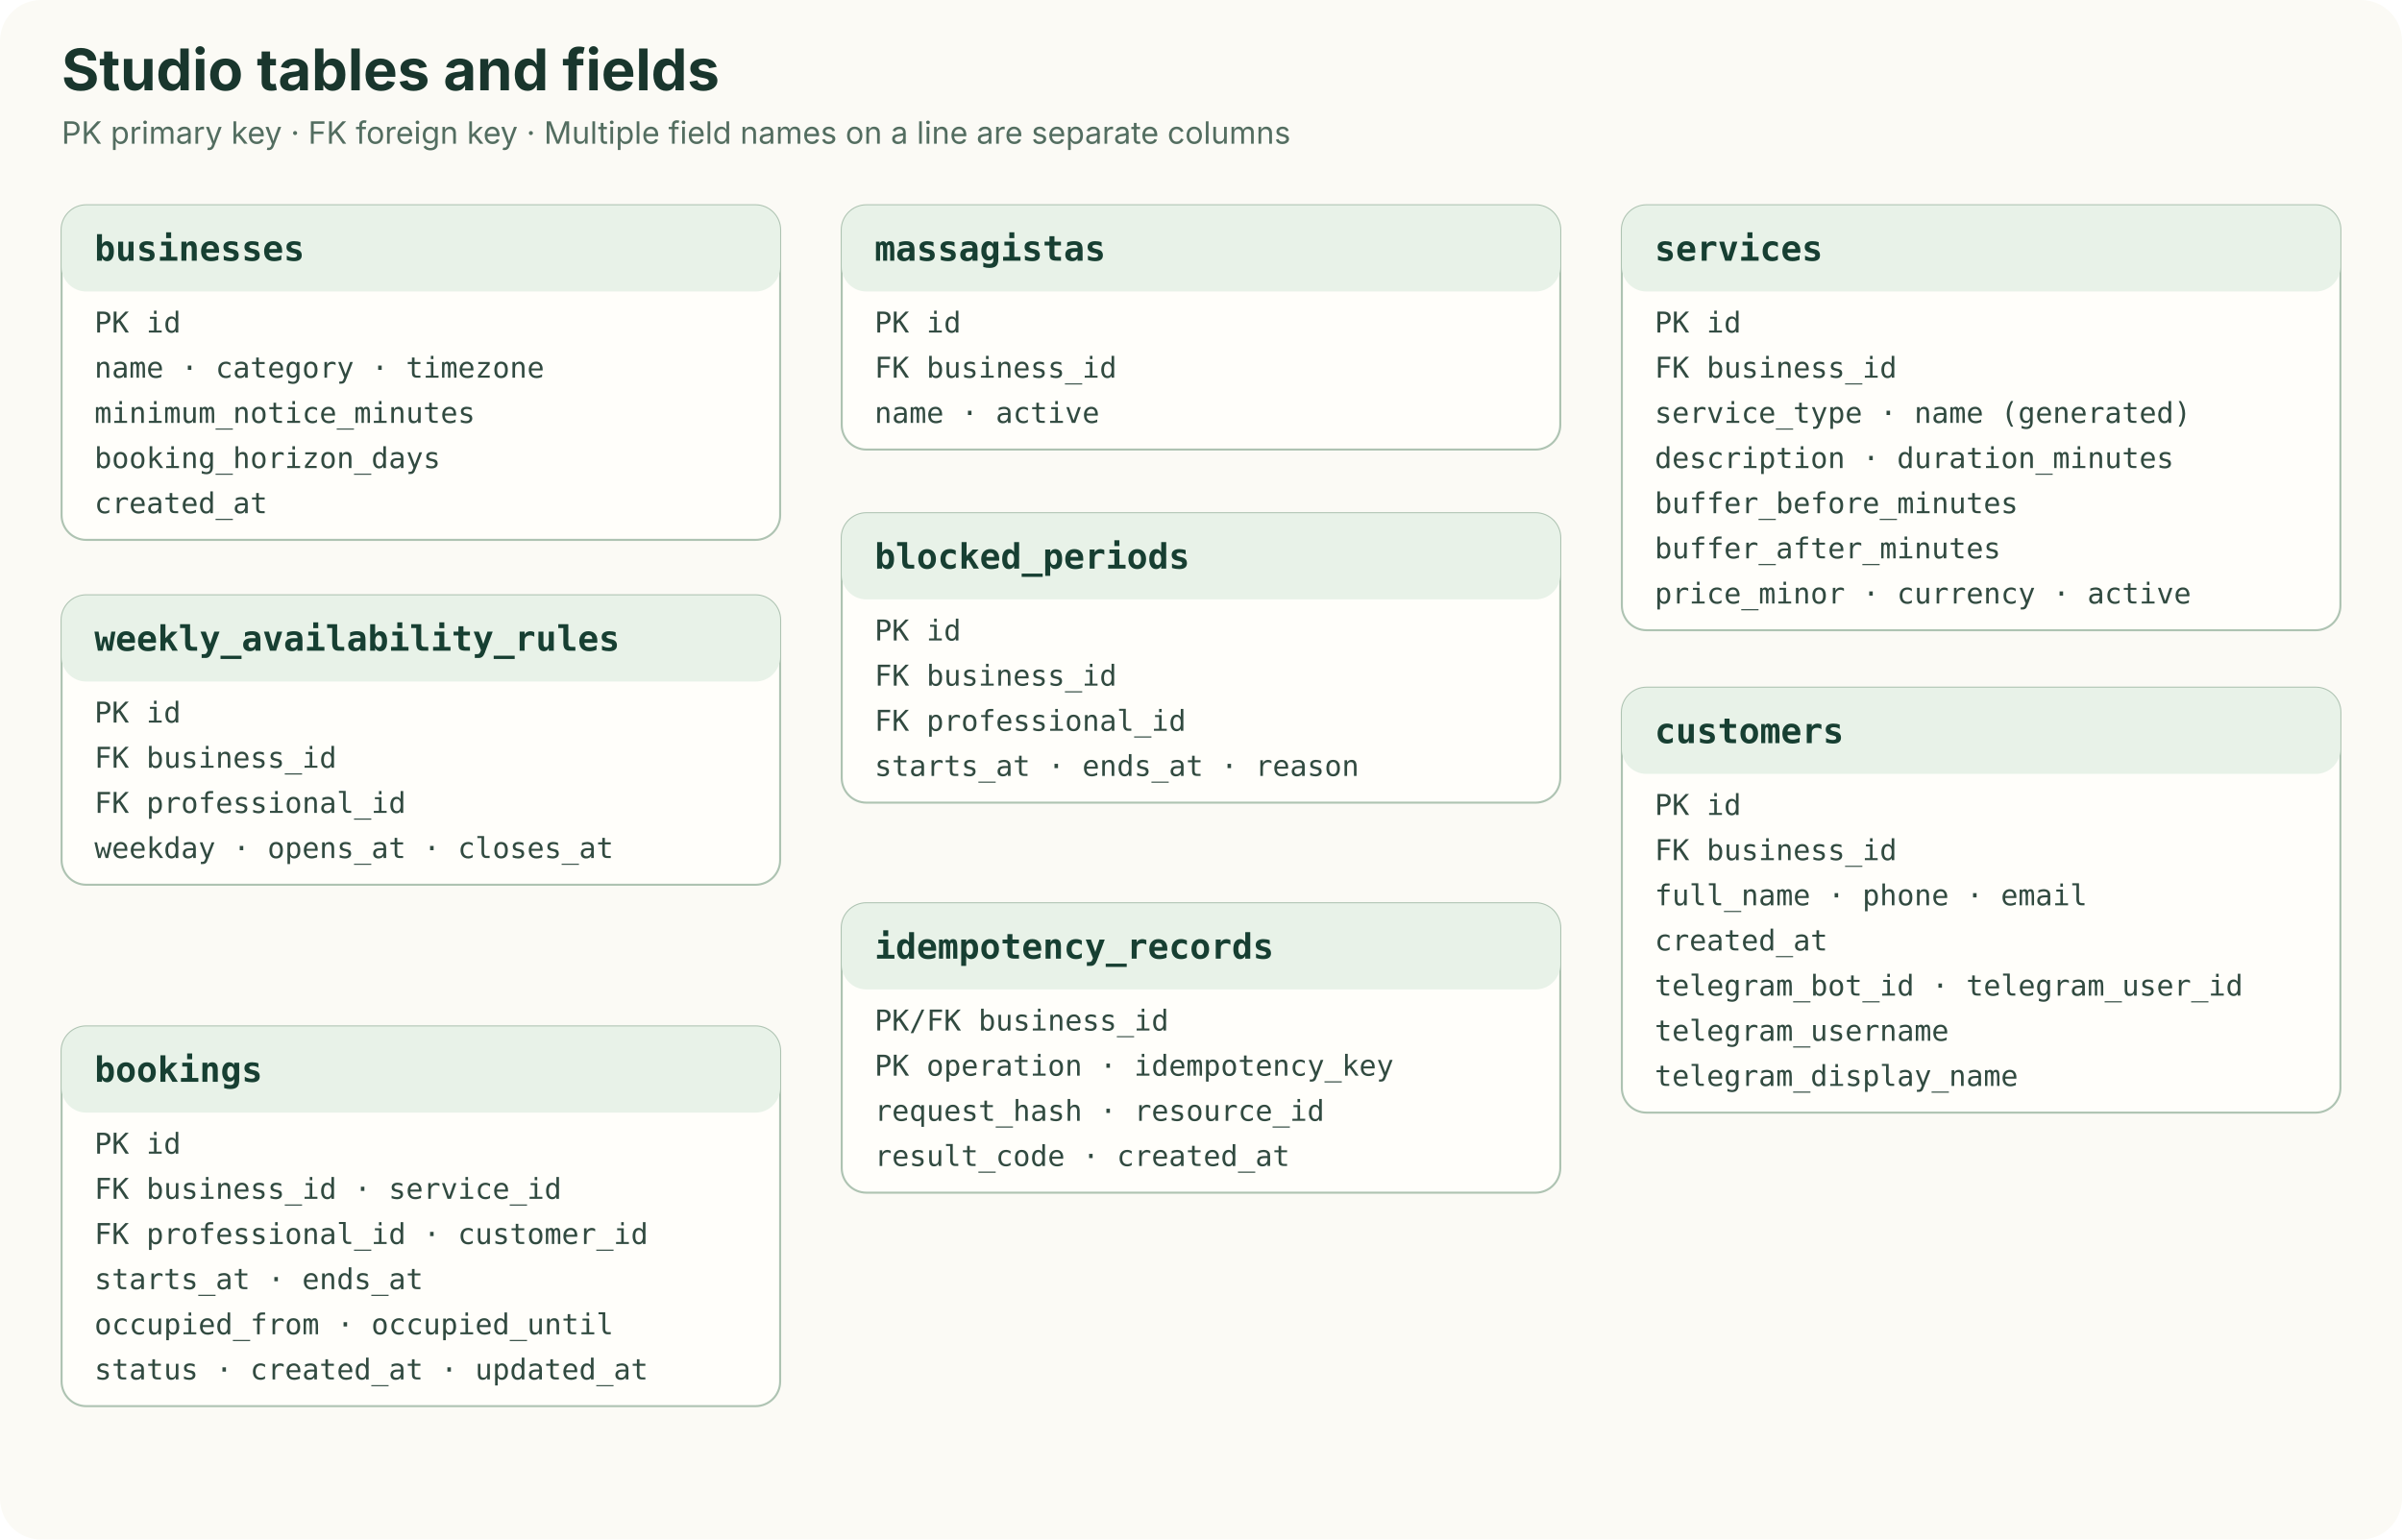
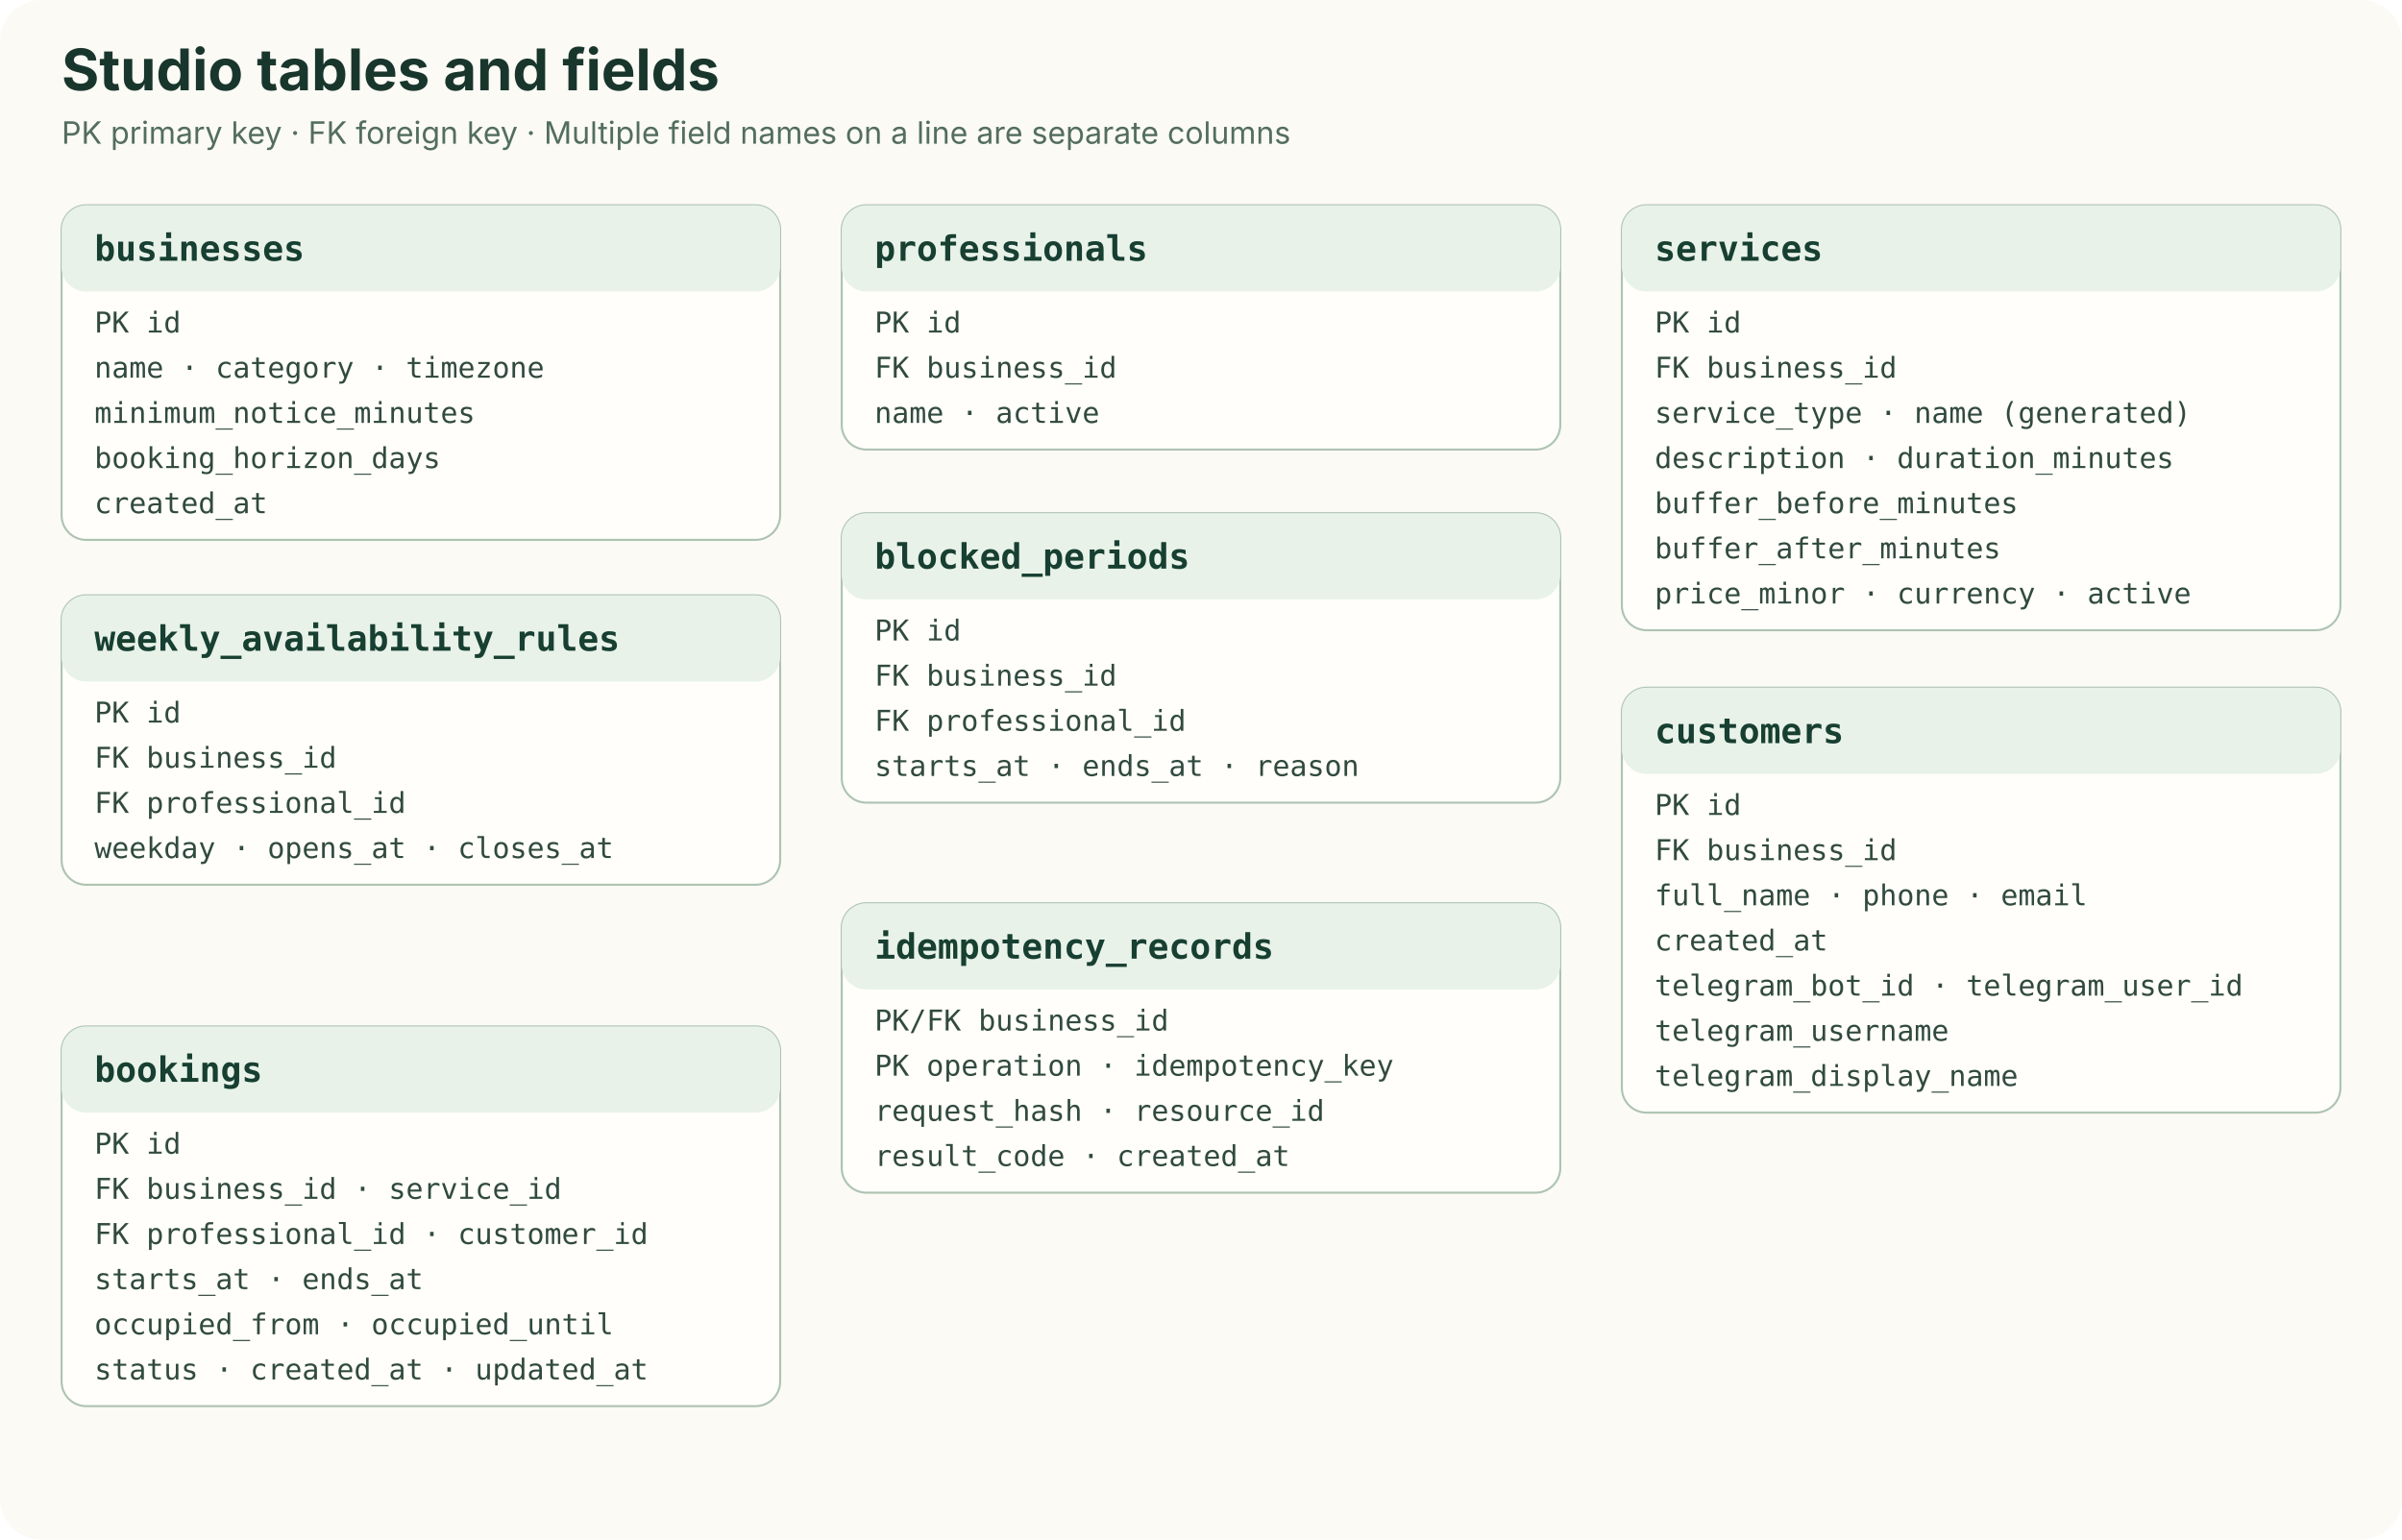
<svg xmlns="http://www.w3.org/2000/svg" width="1170" height="750" viewBox="0 0 1170 750" role="img" aria-labelledby="title desc">
  <style>
text { font-family: Inter, Arial, sans-serif; fill: #19362d; }
.title { font-size: 28px; font-weight: 700; }
.subtitle { font-size: 15px; fill: #536d60; }
.name { font: 700 17px ui-monospace, Menlo, monospace; fill: #173f32; }
.field { font: 14px ui-monospace, Menlo, monospace; fill: #314a40; }
.label { font-size: 14px; fill: #536d60; }
.key { font-size: 13px; font-weight: 700; fill: #5e6e91; }
</style>
  <rect width="1170" height="750" rx="20" fill="#fbfaf5" />
  <text x="30" y="44" class="title">Studio tables and fields</text>
  <text x="30" y="70" class="subtitle">PK  primary key    ·    FK  foreign key    ·    Multiple field names on a line are separate columns</text>
  <rect x="30" y="100" width="350" height="163" rx="12" fill="#fffefa" stroke="#aec3b2" />
  <rect x="30" y="100" width="350" height="42" rx="12" fill="#e8f2e8" />
  <text x="46" y="127" class="name">businesses</text>
  <text x="46" y="162" class="field">PK  id</text>
  <text x="46" y="184" class="field">name · category · timezone</text>
  <text x="46" y="206" class="field">minimum_notice_minutes</text>
  <text x="46" y="228" class="field">booking_horizon_days</text>
  <text x="46" y="250" class="field">created_at</text>
  <rect x="410" y="100" width="350" height="119" rx="12" fill="#fffefa" stroke="#aec3b2" />
  <rect x="410" y="100" width="350" height="42" rx="12" fill="#e8f2e8" />
-   <text x="426" y="127" class="name">massagistas</text>
+   <text x="426" y="127" class="name">professionals</text>
  <text x="426" y="162" class="field">PK  id</text>
  <text x="426" y="184" class="field">FK  business_id</text>
  <text x="426" y="206" class="field">name · active</text>
  <rect x="790" y="100" width="350" height="207" rx="12" fill="#fffefa" stroke="#aec3b2" />
  <rect x="790" y="100" width="350" height="42" rx="12" fill="#e8f2e8" />
  <text x="806" y="127" class="name">services</text>
  <text x="806" y="162" class="field">PK  id</text>
  <text x="806" y="184" class="field">FK  business_id</text>
  <text x="806" y="206" class="field">service_type · name (generated)</text>
  <text x="806" y="228" class="field">description · duration_minutes</text>
  <text x="806" y="250" class="field">buffer_before_minutes</text>
  <text x="806" y="272" class="field">buffer_after_minutes</text>
  <text x="806" y="294" class="field">price_minor · currency · active</text>
  <rect x="30" y="290" width="350" height="141" rx="12" fill="#fffefa" stroke="#aec3b2" />
  <rect x="30" y="290" width="350" height="42" rx="12" fill="#e8f2e8" />
  <text x="46" y="317" class="name">weekly_availability_rules</text>
  <text x="46" y="352" class="field">PK  id</text>
  <text x="46" y="374" class="field">FK  business_id</text>
  <text x="46" y="396" class="field">FK  professional_id</text>
  <text x="46" y="418" class="field">weekday · opens_at · closes_at</text>
  <rect x="410" y="250" width="350" height="141" rx="12" fill="#fffefa" stroke="#aec3b2" />
  <rect x="410" y="250" width="350" height="42" rx="12" fill="#e8f2e8" />
  <text x="426" y="277" class="name">blocked_periods</text>
  <text x="426" y="312" class="field">PK  id</text>
  <text x="426" y="334" class="field">FK  business_id</text>
  <text x="426" y="356" class="field">FK  professional_id</text>
  <text x="426" y="378" class="field">starts_at · ends_at · reason</text>
  <rect x="790" y="335" width="350" height="207" rx="12" fill="#fffefa" stroke="#aec3b2" />
  <rect x="790" y="335" width="350" height="42" rx="12" fill="#e8f2e8" />
  <text x="806" y="362" class="name">customers</text>
  <text x="806" y="397" class="field">PK  id</text>
  <text x="806" y="419" class="field">FK  business_id</text>
  <text x="806" y="441" class="field">full_name · phone · email</text>
  <text x="806" y="463" class="field">created_at</text>
  <text x="806" y="485" class="field">telegram_bot_id · telegram_user_id</text>
  <text x="806" y="507" class="field">telegram_username</text>
  <text x="806" y="529" class="field">telegram_display_name</text>
  <rect x="30" y="500" width="350" height="185" rx="12" fill="#fffefa" stroke="#aec3b2" />
  <rect x="30" y="500" width="350" height="42" rx="12" fill="#e8f2e8" />
  <text x="46" y="527" class="name">bookings</text>
  <text x="46" y="562" class="field">PK  id</text>
  <text x="46" y="584" class="field">FK  business_id · service_id</text>
  <text x="46" y="606" class="field">FK  professional_id · customer_id</text>
  <text x="46" y="628" class="field">starts_at · ends_at</text>
  <text x="46" y="650" class="field">occupied_from · occupied_until</text>
  <text x="46" y="672" class="field">status · created_at · updated_at</text>
  <rect x="410" y="440" width="350" height="141" rx="12" fill="#fffefa" stroke="#aec3b2" />
  <rect x="410" y="440" width="350" height="42" rx="12" fill="#e8f2e8" />
  <text x="426" y="467" class="name">idempotency_records</text>
  <text x="426" y="502" class="field">PK/FK business_id</text>
  <text x="426" y="524" class="field">PK  operation · idempotency_key</text>
  <text x="426" y="546" class="field">request_hash · resource_id</text>
  <text x="426" y="568" class="field">result_code · created_at</text>
</svg>
